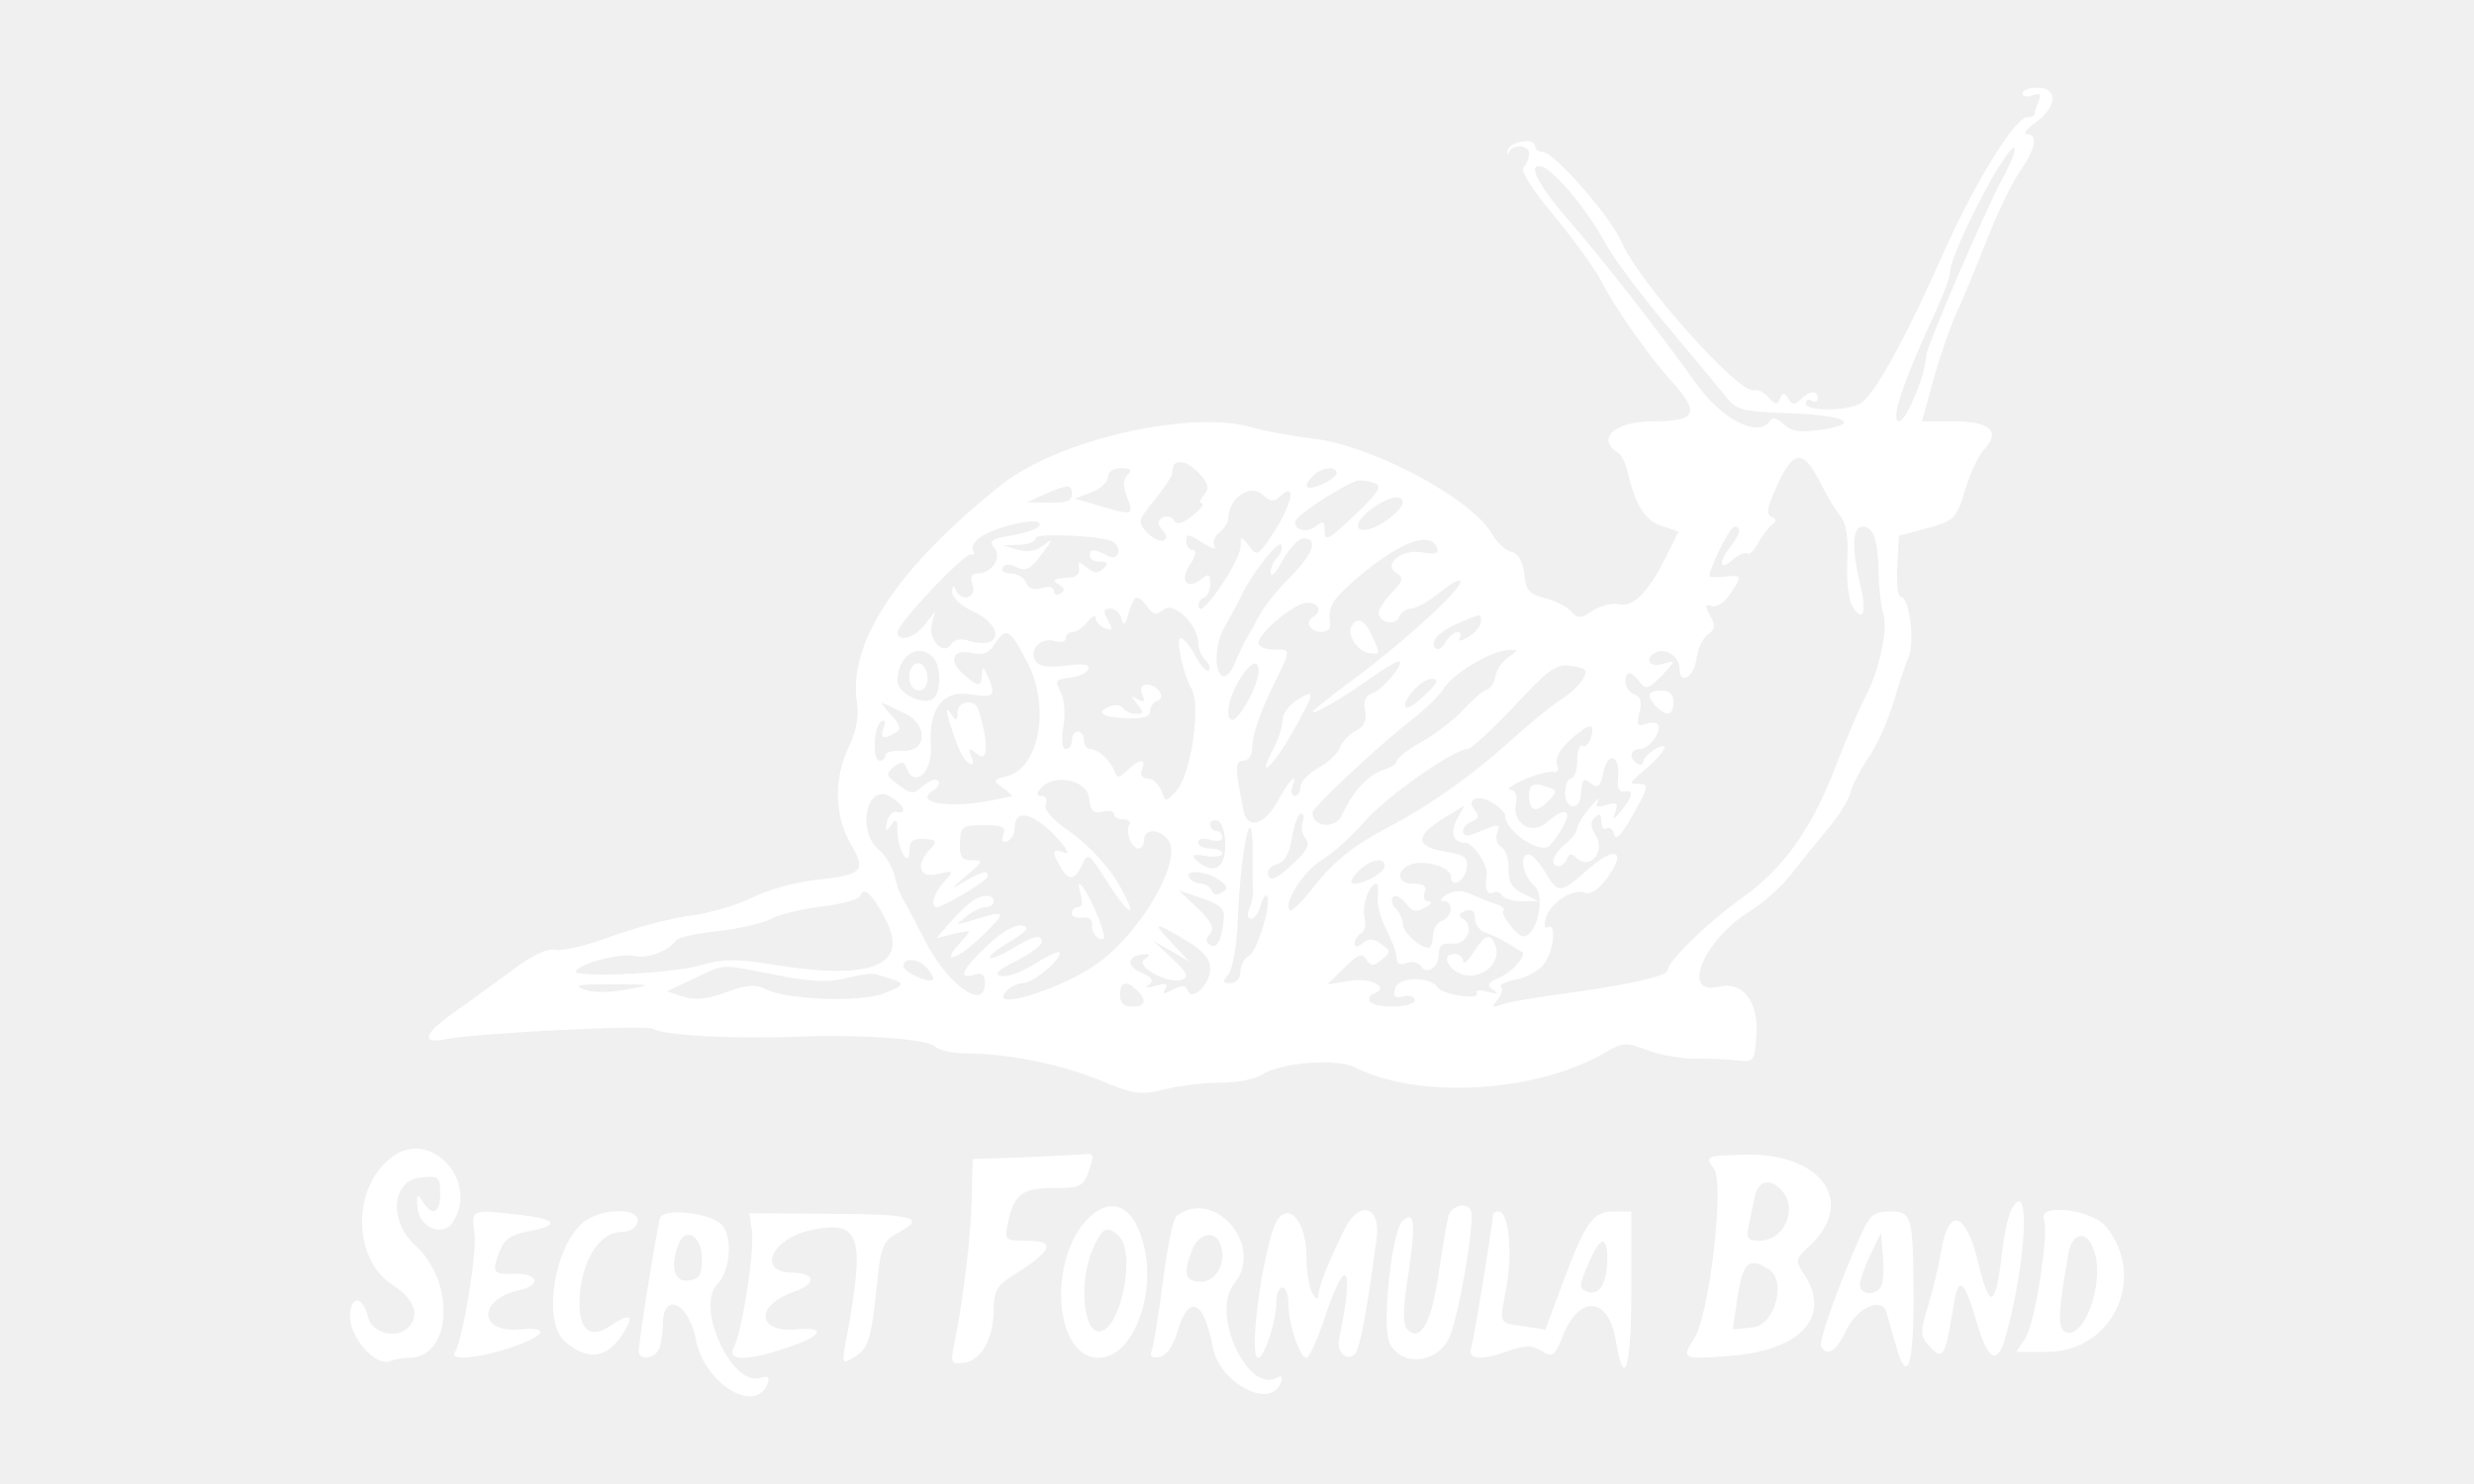
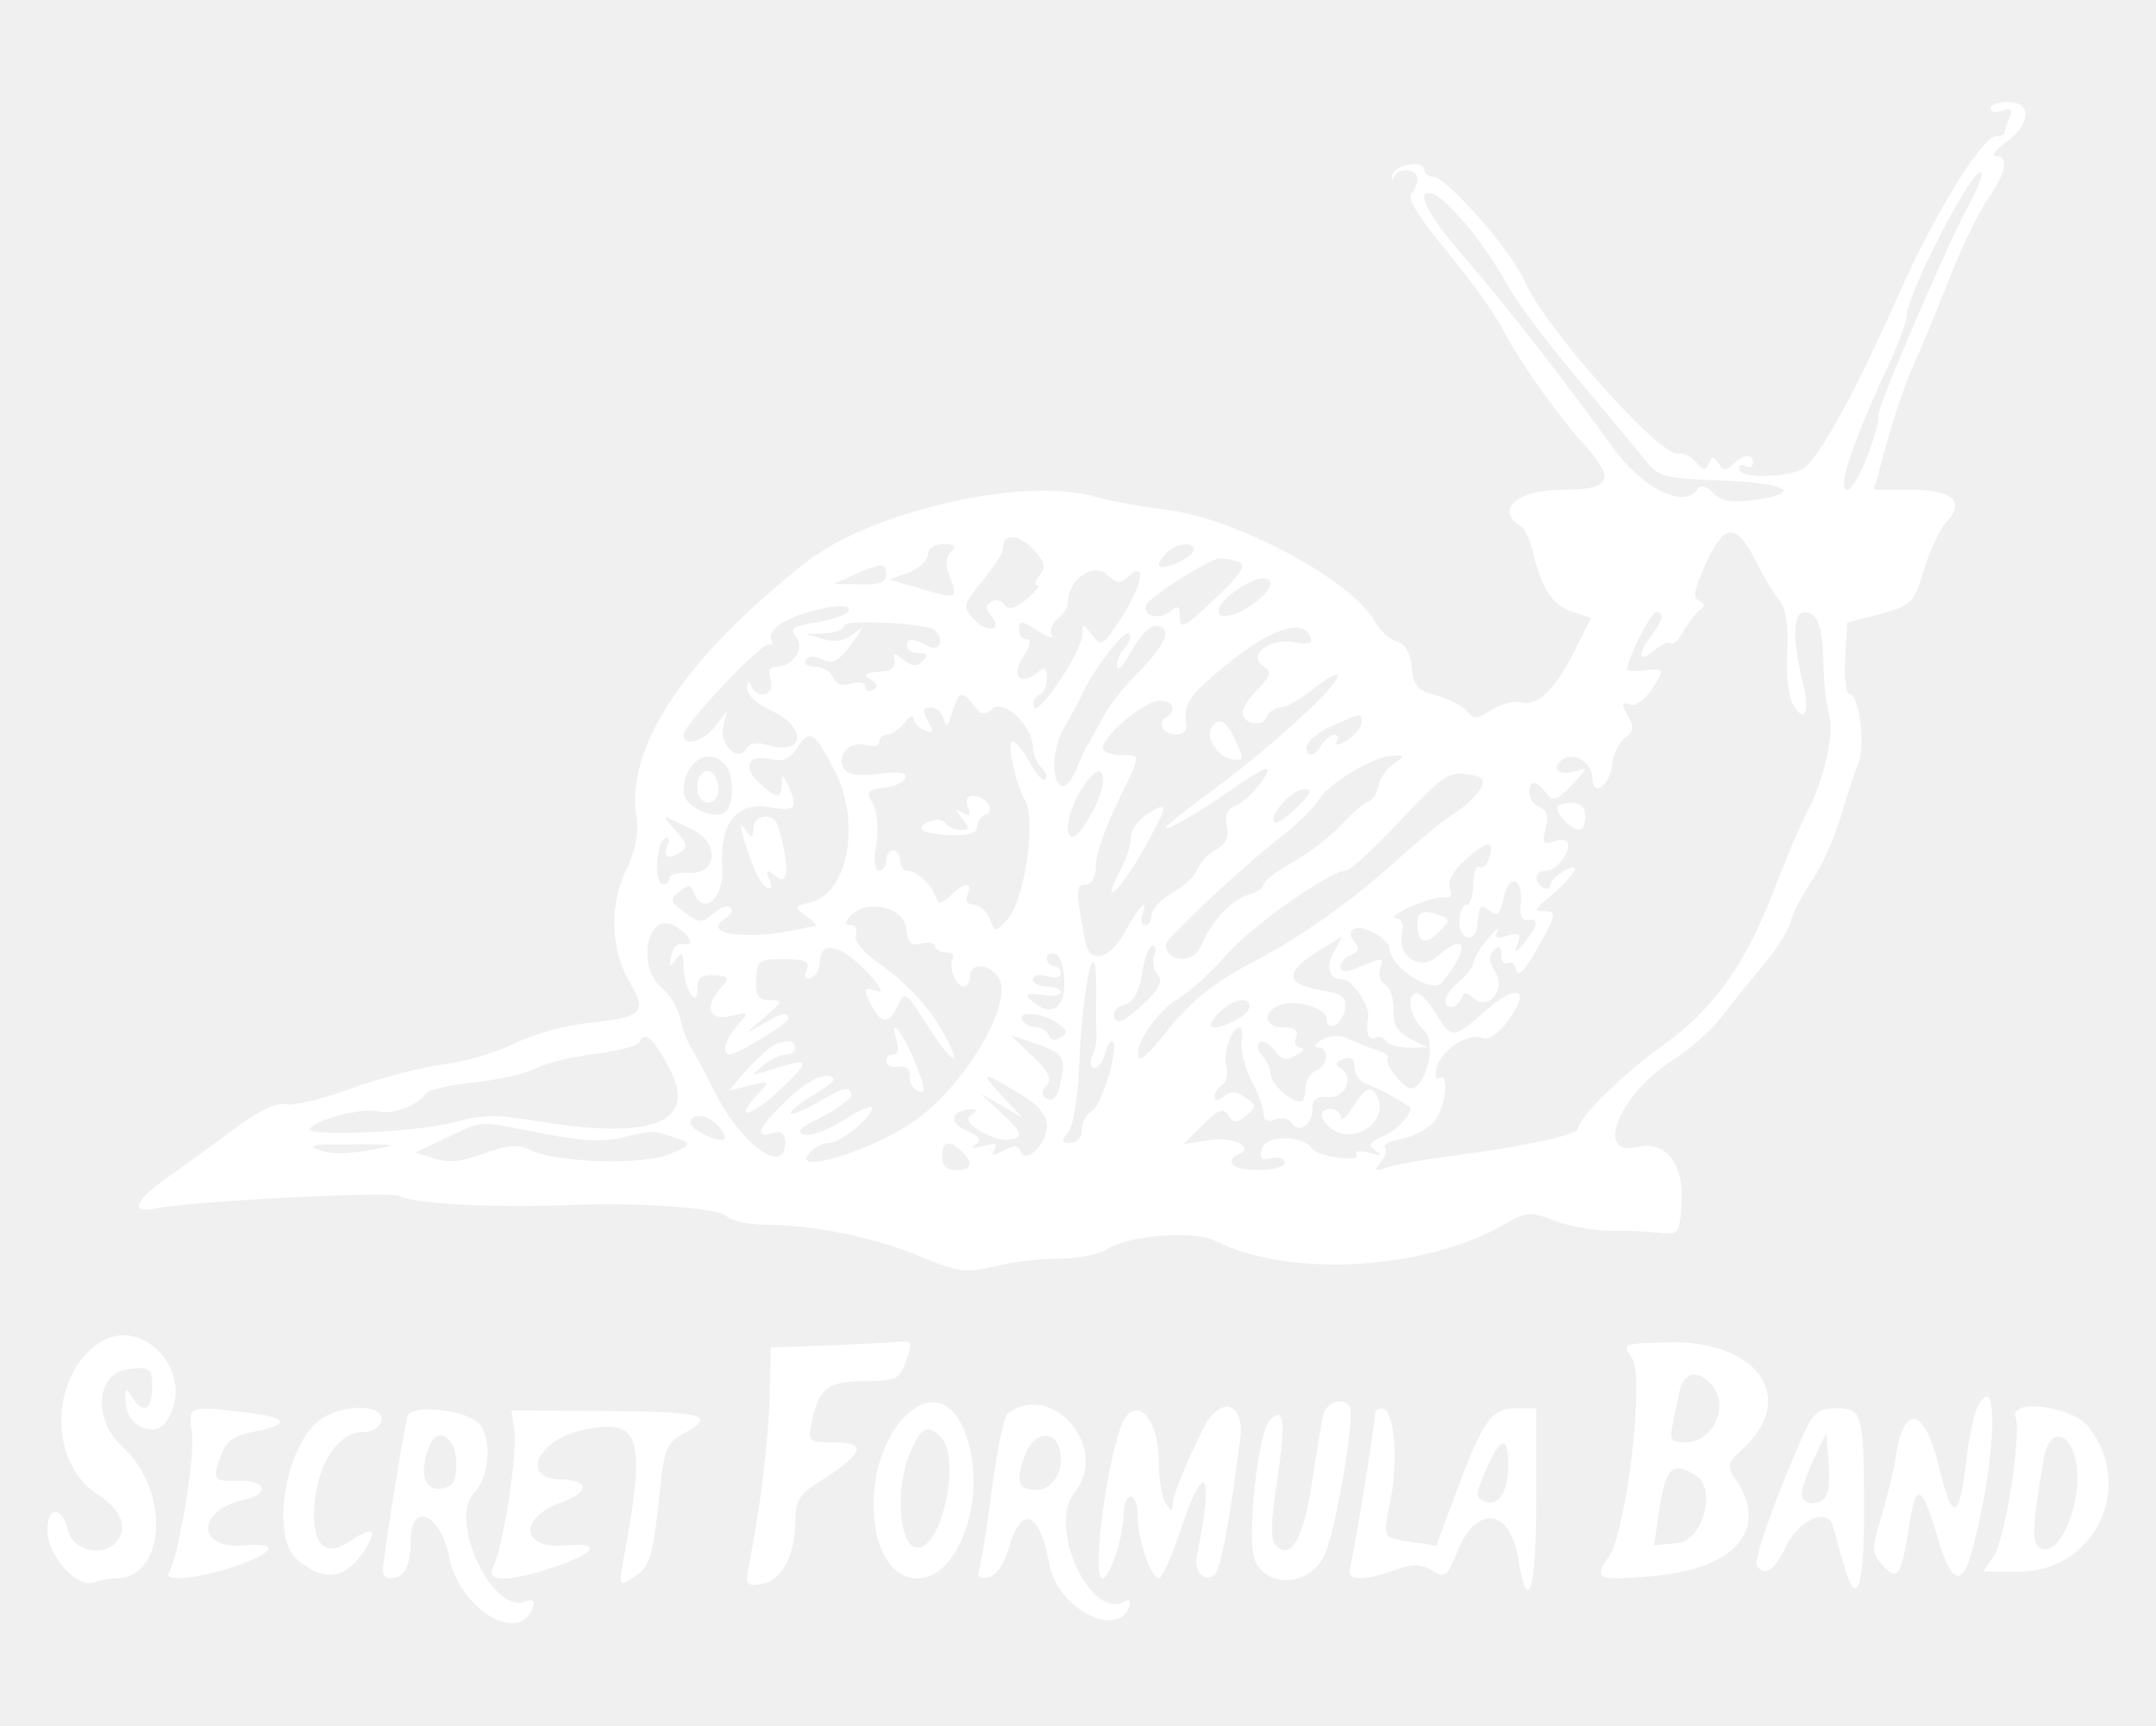
- <svg xmlns="http://www.w3.org/2000/svg" version="1.0" width="500pt" height="300pt" viewBox="0 0 500 400" preserveAspectRatio="xMidYMid meet" id="svg1779">
+ <svg xmlns="http://www.w3.org/2000/svg" version="1.0" width="500pt" height="400pt" viewBox="0 0 500 400" preserveAspectRatio="xMidYMid meet" id="svg1779">
  <defs id="defs1783" />
  <g transform="matrix(0.08105285,0,0,-0.07887991,2.874458,418.0369)" fill="#ffffff" stroke="none" id="g1777">
    <path d="m 5660,4981 c 0,-11 15,-14 33,-7 26,10 31,5 20,-22 -7,-19 -13,-39 -13,-44 0,-4 -11,-9 -25,-9 -40,-2 -176,-229 -277,-463 -128,-297 -233,-492 -278,-516 -49,-26 -180,-26 -180,1 0,12 9,16 20,9 11,-7 20,-3 20,9 0,28 -26,27 -57,-4 -20,-20 -28,-19 -41,2 -14,23 -19,23 -28,0 -9,-22 -16,-21 -38,5 -14,17 -36,28 -48,24 -48,-16 -383,369 -441,507 -35,86 -224,307 -261,307 -15,0 -26,10 -26,21 0,30 -86,15 -92,-16 -3,-15 0,-17 5,-5 15,29 67,25 67,-6 0,-14 -8,-35 -18,-45 -12,-12 27,-75 100,-165 65,-81 138,-184 161,-230 45,-91 157,-253 228,-334 99,-112 87,-140 -60,-140 -128,0 -191,-61 -113,-109 10,-6 23,-35 30,-66 27,-114 57,-163 112,-182 l 57,-20 -42,-86 c -58,-121 -110,-175 -156,-162 -22,5 -61,-5 -87,-22 -42,-28 -51,-28 -73,-2 -13,16 -52,36 -87,45 -52,14 -63,27 -68,82 -5,44 -19,70 -43,76 -20,5 -48,32 -63,59 -65,121 -397,304 -596,328 -72,9 -163,26 -202,38 -203,62 -644,-41 -833,-195 -347,-283 -515,-544 -481,-750 6,-42 -3,-94 -27,-145 -51,-108 -49,-235 5,-332 54,-95 43,-107 -122,-125 -62,-7 -155,-34 -206,-60 -51,-26 -142,-53 -202,-61 -60,-7 -178,-39 -262,-70 -84,-32 -170,-53 -190,-47 -25,6 -75,-18 -139,-67 -56,-42 -142,-107 -192,-143 -104,-74 -118,-113 -36,-96 97,21 671,51 693,36 37,-23 274,-36 502,-26 188,7 409,-9 433,-33 14,-14 61,-25 106,-25 138,0 315,-37 445,-92 112,-48 133,-51 214,-31 49,13 133,23 186,23 54,0 115,12 137,27 61,42 250,57 311,25 212,-110 604,-86 831,51 59,35 70,36 140,8 42,-16 113,-29 157,-29 44,1 107,-2 140,-6 58,-6 60,-3 66,88 7,115 -46,184 -126,164 -127,-32 -50,160 103,257 46,29 109,88 140,129 31,42 85,110 120,153 35,42 69,98 75,124 7,26 34,80 60,119 27,38 63,122 82,185 18,63 42,136 52,161 21,53 2,204 -26,204 -10,0 -15,47 -12,104 l 6,105 95,26 c 89,26 96,32 124,129 17,57 45,119 63,139 57,62 22,97 -99,97 h -107 l 39,145 c 22,80 56,181 76,225 20,44 65,156 100,248 35,92 85,199 112,238 52,77 60,124 22,125 -14,0 0,19 30,41 71,53 74,118 5,118 -27,0 -50,-9 -50,-19 z m -68,-295 c -54,-102 -252,-574 -252,-602 0,-59 -66,-224 -90,-224 -30,0 13,135 118,366 28,63 52,128 52,144 0,65 192,445 214,423 5,-6 -13,-54 -42,-107 z m -1427,-53 c 37,-46 87,-121 110,-167 24,-46 115,-172 204,-280 88,-108 177,-218 197,-244 33,-43 55,-49 204,-54 191,-7 249,-36 111,-57 -71,-10 -99,-6 -124,19 -21,21 -37,25 -46,12 -37,-60 -158,2 -244,125 -125,180 -311,425 -432,568 -103,123 -135,195 -76,173 16,-7 59,-49 96,-95 z m 825,-986 c 22,-45 52,-96 67,-114 17,-21 25,-72 21,-147 -4,-64 4,-134 16,-156 36,-62 50,-25 27,72 -29,126 -26,198 7,198 37,0 52,-43 54,-157 1,-51 8,-115 16,-143 16,-55 -15,-196 -64,-290 -17,-33 -60,-136 -95,-230 -80,-215 -175,-350 -314,-451 -110,-80 -245,-215 -245,-246 0,-19 -145,-52 -361,-81 -83,-11 -169,-27 -190,-35 -33,-12 -35,-10 -14,16 13,17 19,37 12,44 -8,7 15,18 51,26 35,7 77,31 93,54 32,46 40,142 11,124 -10,-6 -13,8 -7,30 13,52 90,104 130,88 19,-7 46,10 74,50 67,93 29,113 -61,32 -95,-86 -100,-87 -145,-11 -19,33 -44,60 -54,60 -34,0 -20,-73 20,-109 37,-34 6,-171 -38,-171 -21,0 -78,76 -66,88 6,6 -6,17 -27,23 -21,7 -57,22 -81,33 -29,14 -54,14 -80,-1 -20,-12 -26,-22 -12,-22 35,-1 31,-54 -5,-68 -16,-7 -30,-30 -30,-52 0,-23 -7,-41 -15,-40 -30,1 -85,54 -85,82 0,16 -11,40 -24,53 -13,13 -16,30 -8,39 8,8 27,-2 42,-22 21,-29 35,-32 64,-15 20,11 25,21 12,21 -14,1 -20,15 -13,31 8,22 -3,30 -40,30 -53,0 -57,47 -5,66 44,17 132,-10 132,-40 0,-44 45,-20 53,28 5,36 -7,45 -74,56 -98,17 -99,53 -1,115 l 67,42 -23,-44 c -26,-47 -15,-83 26,-83 27,0 77,-79 71,-111 -8,-41 2,-71 20,-60 10,6 24,3 31,-9 7,-11 37,-20 66,-20 l 54,1 -50,25 c -37,19 -50,41 -48,85 1,32 -10,66 -25,75 -14,8 -20,30 -13,48 10,25 5,30 -21,19 -18,-7 -46,-18 -63,-25 -16,-7 -30,-2 -30,10 0,13 14,29 31,35 22,9 24,18 9,38 -32,38 10,56 59,25 23,-14 41,-33 41,-42 0,-57 122,-138 151,-102 80,102 71,152 -13,77 -48,-45 -115,-3 -102,64 6,31 -1,47 -19,48 -15,0 5,15 43,33 39,18 82,30 98,28 17,-3 23,6 15,26 -7,20 9,51 42,82 66,60 85,63 71,10 -6,-22 -19,-35 -28,-29 -10,6 -18,-16 -18,-50 0,-33 -9,-61 -20,-61 -11,0 -20,-23 -20,-52 0,-54 48,-60 52,-6 4,57 9,62 35,40 22,-18 30,-10 40,39 15,74 56,59 49,-18 -4,-34 3,-51 19,-48 34,7 31,-16 -8,-65 -28,-35 -31,-35 -20,-4 10,30 5,34 -30,23 -31,-10 -38,-7 -28,14 8,15 -4,5 -27,-23 -23,-27 -41,-59 -42,-71 0,-11 -18,-36 -40,-54 -42,-36 -53,-75 -22,-75 10,0 23,11 28,25 7,19 15,20 34,1 43,-40 95,26 62,78 -18,29 -19,47 -4,62 16,16 22,12 22,-13 0,-20 8,-30 18,-24 11,6 22,-4 25,-22 5,-22 27,3 63,70 51,92 53,103 20,104 -33,0 -33,3 4,35 77,66 107,114 55,87 -25,-14 -45,-34 -45,-45 0,-11 -9,-15 -20,-8 -30,19 -24,50 9,50 32,0 77,67 58,86 -6,6 -25,6 -42,-1 -25,-9 -28,-1 -18,40 9,35 4,54 -17,62 -17,7 -30,26 -30,42 0,40 19,39 48,0 20,-27 29,-24 73,22 49,54 49,54 4,40 -44,-13 -64,15 -27,38 32,20 82,-12 82,-53 0,-61 49,-31 57,35 3,31 20,67 37,80 25,18 27,31 8,65 -19,35 -18,41 5,33 15,-6 42,11 60,39 43,65 42,68 -17,61 -27,-3 -50,-2 -50,2 0,30 68,169 82,169 26,0 21,-24 -13,-69 -41,-55 -36,-84 8,-44 20,18 42,28 48,21 6,-6 23,10 36,35 14,26 35,54 47,64 16,11 15,19 -1,26 -18,7 -16,29 7,83 61,149 95,156 156,31 z m -2063,31 c 28,-32 30,-47 12,-70 -13,-15 -16,-28 -6,-29 9,0 -5,-18 -31,-41 -35,-28 -53,-33 -63,-16 -8,13 -25,17 -38,9 -17,-11 -17,-22 -1,-41 36,-43 -11,-53 -49,-11 -33,37 -32,42 22,110 31,39 58,80 60,91 4,37 7,40 33,40 14,0 41,-19 61,-42 z m -242,-1 c -15,-15 -16,-38 -3,-72 25,-66 22,-68 -83,-36 l -89,27 55,21 c 30,12 55,36 55,53 0,18 18,30 44,30 33,0 38,-6 21,-23 z m 695,6 c 0,-9 -22,-27 -50,-39 -53,-24 -66,-8 -26,32 28,28 76,32 76,7 z m 128,-35 c 24,-9 10,-32 -59,-100 -99,-97 -109,-103 -109,-56 0,27 -6,28 -29,9 -30,-25 -78,-11 -67,20 8,23 179,135 209,137 13,1 38,-3 55,-10 z m -1008,-38 c 0,-22 -21,-30 -75,-28 l -75,1 60,28 c 78,35 90,35 90,-1 z m 634,-1 c 22,-22 38,-25 53,-10 67,67 45,-31 -33,-145 -36,-53 -40,-54 -65,-20 -27,35 -28,34 -28,-1 -1,-50 -128,-243 -138,-211 -5,14 1,29 14,34 13,4 23,26 23,48 0,34 -5,37 -29,17 -48,-40 -75,-5 -38,50 19,30 23,49 9,49 -12,0 -22,14 -22,30 0,27 8,26 54,-5 30,-19 48,-25 40,-12 -7,12 0,34 16,47 17,14 30,35 30,48 0,69 74,121 114,81 z m 466,-26 c 0,-22 -60,-74 -104,-89 -58,-20 -60,20 -3,64 54,43 107,55 107,25 z m -1209,-81 c -6,-10 -48,-25 -92,-32 -66,-11 -77,-19 -57,-42 27,-33 -8,-88 -56,-88 -20,0 -25,-13 -16,-40 14,-45 -39,-59 -57,-15 -6,16 -10,13 -11,-8 -1,-18 28,-47 67,-65 108,-51 99,-136 -11,-102 -27,9 -49,5 -59,-12 -25,-40 -77,14 -65,68 l 11,44 -34,-45 c -33,-45 -91,-62 -91,-26 0,30 223,272 244,266 10,-4 14,2 8,12 -6,10 1,29 17,42 53,44 226,81 202,43 z m 248,-55 c 30,-27 14,-65 -19,-47 -47,25 -60,25 -60,0 0,-11 15,-20 34,-20 26,0 28,-6 11,-23 -18,-18 -31,-17 -55,3 -27,22 -31,22 -26,-2 3,-15 -7,-29 -24,-31 -64,-5 -69,-8 -43,-25 19,-12 21,-21 5,-31 -12,-7 -22,-3 -22,9 0,14 -16,18 -40,10 -27,-8 -44,-2 -52,19 -7,17 -30,31 -51,31 -22,0 -34,9 -27,20 8,13 25,13 48,1 29,-15 45,-6 82,45 37,50 39,57 8,32 -26,-22 -54,-27 -88,-17 l -50,15 55,2 c 30,1 55,11 55,23 0,19 236,7 259,-14 z m 543,-53 c -12,-12 -22,-36 -21,-53 0,-17 19,3 40,44 22,41 53,75 69,75 51,0 33,-52 -45,-133 -41,-42 -86,-100 -100,-127 -14,-28 -33,-63 -43,-80 -10,-16 -28,-55 -40,-86 -12,-31 -31,-51 -42,-44 -29,18 -24,112 9,170 16,28 39,71 51,97 34,78 129,202 137,180 4,-11 -3,-31 -15,-43 z m 533,31 c 6,-17 -9,-21 -50,-13 -69,14 -134,-42 -84,-72 23,-15 20,-26 -17,-65 -24,-26 -44,-57 -44,-69 0,-34 56,-46 68,-15 6,16 24,29 40,29 16,0 57,24 91,52 35,29 67,49 72,43 18,-17 -194,-217 -376,-353 -63,-48 -115,-91 -115,-95 0,-12 100,47 190,113 44,32 87,59 96,59 26,1 -53,-97 -88,-109 -22,-7 -29,-27 -23,-59 6,-33 -3,-54 -32,-69 -22,-12 -45,-38 -52,-57 -6,-19 -38,-50 -71,-69 -33,-19 -60,-48 -60,-65 0,-17 -9,-31 -19,-31 -11,0 -14,16 -7,35 18,51 -12,19 -52,-57 -42,-77 -98,-93 -111,-31 -29,149 -30,173 -1,173 19,0 30,20 30,55 0,30 27,112 60,182 72,152 72,143 10,143 -27,0 -50,10 -50,22 0,35 121,138 162,138 41,0 51,-30 18,-50 -12,-7 -15,-21 -9,-31 17,-28 71,-23 68,6 -8,54 3,79 56,129 156,146 277,200 300,131 z m -964,-199 c 20,-28 30,-30 55,-9 34,28 114,-53 114,-116 0,-18 11,-44 24,-57 13,-13 18,-29 11,-36 -7,-6 -26,16 -44,50 -18,34 -40,62 -50,62 -17,0 10,-127 35,-170 35,-56 1,-298 -50,-354 -34,-38 -35,-38 -49,3 -9,22 -29,41 -46,41 -18,0 -25,12 -18,30 15,39 -8,38 -49,-3 -26,-26 -34,-27 -41,-5 -13,37 -55,78 -82,78 -11,0 -21,14 -21,30 0,17 -9,30 -20,30 -11,0 -20,-13 -20,-30 0,-16 -9,-30 -20,-30 -13,0 -16,30 -8,77 7,44 3,96 -10,119 -19,37 -16,42 31,48 30,3 57,16 62,29 5,17 -18,20 -76,12 -58,-7 -88,-3 -100,16 -23,38 18,83 64,68 20,-6 37,-2 37,10 0,11 10,21 23,21 12,0 35,16 49,35 15,19 27,25 27,12 1,-12 15,-28 31,-34 25,-10 27,-5 10,27 -17,31 -15,40 8,40 16,0 33,-16 37,-35 7,-26 12,-21 24,20 18,64 28,67 62,21 z m 1109,-51 c 0,-14 -19,-37 -42,-52 -23,-14 -36,-16 -29,-4 7,11 4,21 -7,21 -11,0 -29,-16 -40,-35 -10,-19 -25,-29 -33,-21 -21,22 11,58 78,87 78,34 73,34 73,4 z M 2352,3036 c 77,-152 40,-362 -69,-389 -47,-12 -47,-14 -12,-40 20,-15 33,-28 28,-29 -5,0 -27,-5 -49,-10 -155,-34 -284,-13 -208,33 15,9 20,23 13,31 -8,8 -31,0 -50,-18 -32,-29 -39,-29 -82,4 -41,31 -43,37 -15,61 26,21 33,20 43,-5 26,-68 85,-14 80,73 -8,132 39,195 133,180 78,-13 85,-5 56,63 -15,34 -17,35 -19,5 -1,-45 -13,-44 -64,3 -50,47 -32,86 33,70 35,-8 54,0 73,30 38,61 50,54 109,-62 z m -316,20 c 33,-33 30,-135 -4,-148 -39,-15 -112,27 -112,64 0,85 67,133 116,84 z m 1914,-3 c -20,-15 -39,-44 -42,-65 -3,-20 -16,-41 -29,-45 -12,-4 -47,-34 -76,-67 -29,-33 -91,-82 -138,-110 -47,-27 -85,-57 -85,-67 0,-9 -20,-23 -44,-30 -51,-16 -104,-76 -137,-153 -21,-50 -99,-45 -99,7 0,18 226,235 330,317 44,35 92,83 107,108 32,51 155,127 212,130 37,2 38,1 1,-25 z m -863,-146 c -20,-37 -43,-67 -52,-67 -30,0 -14,82 30,150 59,91 78,21 22,-83 z m 1113,74 c -10,-20 -43,-52 -74,-72 -31,-20 -105,-82 -166,-139 -128,-119 -269,-222 -410,-298 -119,-65 -181,-116 -258,-218 -32,-41 -62,-71 -67,-65 -24,23 45,134 106,172 36,22 99,80 140,129 71,85 298,250 344,250 12,0 82,66 155,146 117,129 140,146 191,138 48,-7 55,-14 39,-43 z m -525,-55 c -30,-30 -58,-49 -64,-44 -18,19 50,98 85,98 26,0 21,-12 -21,-54 z m -1729,-65 c 79,-40 71,-133 -11,-127 -30,2 -55,-5 -55,-15 0,-11 -8,-19 -19,-19 -25,0 -20,118 5,134 13,8 16,-1 8,-21 -14,-36 1,-42 41,-16 19,11 14,27 -18,62 -24,26 -35,43 -25,38 10,-4 43,-21 74,-36 z m 611,-288 c 5,-45 14,-55 45,-47 21,6 38,2 38,-8 0,-10 14,-18 31,-18 17,0 26,-8 20,-18 -14,-24 8,-82 31,-82 10,0 18,14 18,30 0,38 48,39 79,1 52,-63 -81,-307 -229,-420 -115,-88 -367,-170 -310,-101 14,17 39,30 56,30 34,0 124,76 124,104 0,9 -35,-7 -79,-35 -43,-29 -95,-49 -115,-45 -27,6 -14,20 49,52 47,25 85,54 85,64 0,29 -22,24 -97,-21 -37,-23 -71,-37 -76,-32 -5,4 25,30 67,55 60,38 68,49 39,55 -23,4 -68,-23 -115,-69 -84,-82 -99,-117 -42,-99 26,8 35,0 35,-29 0,-98 -127,-4 -201,149 -27,55 -58,115 -68,131 -11,17 -25,55 -31,86 -7,30 -30,71 -52,89 -76,65 -41,232 38,182 46,-29 58,-60 19,-52 -13,3 -27,-13 -31,-35 -6,-33 -3,-35 14,-10 16,24 21,21 21,-20 1,-65 39,-130 40,-67 0,33 11,42 49,40 42,-3 45,-7 20,-35 -51,-55 -37,-101 26,-85 54,13 54,12 20,-27 -34,-38 -47,-86 -24,-86 23,0 169,91 169,105 0,22 -15,19 -76,-17 -51,-31 -51,-30 6,20 55,47 56,52 18,52 -34,0 -42,12 -40,60 2,56 7,60 79,60 62,0 75,-6 65,-32 -8,-20 -3,-28 13,-23 14,5 25,26 25,46 0,64 57,54 130,-23 41,-44 56,-69 35,-62 -40,15 -43,6 -14,-47 27,-51 48,-49 73,6 19,43 23,40 85,-61 80,-130 106,-124 29,7 -30,52 -98,125 -150,163 -62,44 -92,79 -85,97 6,16 0,29 -13,29 -18,0 -19,7 -4,25 43,53 153,31 161,-32 z m 710,-83 c -6,-17 -2,-42 10,-56 16,-20 5,-42 -46,-90 -49,-47 -70,-56 -78,-36 -6,17 6,32 28,38 26,7 42,35 51,92 7,45 21,82 30,82 9,0 12,-14 5,-30 z m -257,-82 c 0,-80 -46,-100 -100,-44 -14,14 -3,18 35,11 30,-5 55,-2 55,8 0,9 -18,17 -40,17 -22,0 -40,10 -40,21 0,13 17,16 40,9 23,-7 40,-4 40,9 0,11 -9,21 -20,21 -11,0 -20,10 -20,22 0,12 11,18 25,13 14,-5 25,-42 25,-87 z m 91,-33 c -1,-47 0,-98 1,-115 2,-16 -4,-46 -12,-65 -8,-20 -6,-35 6,-35 10,0 25,20 31,44 6,24 16,40 21,35 19,-19 -31,-189 -59,-205 -16,-9 -29,-34 -29,-55 0,-23 -14,-39 -32,-39 -27,0 -28,5 -8,30 15,18 29,102 32,195 10,248 51,425 49,210 z m 439,-34 c 0,-22 -65,-61 -102,-61 -15,0 -11,15 12,40 38,42 90,54 90,21 z m -551,-48 c 30,-21 32,-30 10,-43 -16,-11 -30,-8 -34,6 -5,13 -21,24 -35,24 -15,0 -33,9 -40,20 -18,30 56,24 99,-7 z m 528,-58 c -3,-25 10,-76 29,-113 19,-38 34,-81 34,-97 0,-19 12,-25 33,-16 19,7 40,2 48,-11 20,-32 59,-4 59,43 0,28 12,37 44,34 49,-6 77,60 36,85 -17,10 -14,18 8,27 22,8 32,0 32,-25 0,-21 16,-43 35,-49 19,-7 53,-23 75,-37 22,-14 42,-27 45,-28 21,-8 -27,-67 -70,-87 -43,-19 -48,-27 -24,-44 21,-14 16,-16 -19,-6 -27,8 -42,5 -36,-5 15,-25 -112,-6 -128,18 -26,40 -132,40 -143,-1 -8,-29 -1,-36 28,-28 20,5 37,0 37,-13 0,-26 -133,-30 -149,-4 -6,10 -1,22 12,26 58,20 -9,57 -80,44 l -73,-12 56,57 c 45,46 59,52 73,28 15,-24 23,-24 51,-1 31,26 31,30 -2,54 -25,19 -42,20 -61,3 -19,-15 -27,-15 -27,-1 0,12 10,28 22,35 12,7 17,32 11,54 -10,39 16,115 39,115 6,0 8,-20 5,-45 z m -1637,-76 c 82,-160 -47,-212 -384,-154 -110,19 -155,18 -231,-4 -100,-29 -429,-44 -414,-19 17,27 151,62 194,51 42,-11 114,16 138,52 7,11 70,26 140,33 70,8 150,27 177,42 28,15 104,34 169,42 66,8 123,24 127,36 11,34 41,7 84,-79 z m 1125,-3 c -8,-72 -23,-100 -46,-85 -15,9 -15,20 0,38 16,19 6,41 -41,87 l -62,61 77,-27 c 63,-22 76,-36 72,-74 z m -120,-73 c 51,-32 75,-61 75,-93 0,-53 -61,-115 -75,-75 -6,19 -18,19 -49,3 -31,-17 -37,-16 -26,2 11,18 2,21 -32,11 -31,-9 -39,-7 -22,4 18,13 11,25 -29,43 -53,24 -39,61 23,61 11,0 7,-8 -8,-17 -36,-23 80,-88 125,-70 23,9 16,25 -33,72 l -64,61 60,-35 60,-36 -60,66 c -66,72 -57,72 55,3 z m -865,-93 c 14,-17 22,-34 18,-38 -15,-14 -98,27 -98,47 0,31 52,25 80,-9 z m -503,-22 c 118,-24 176,-26 232,-11 41,11 85,18 97,14 106,-31 107,-33 34,-64 -78,-34 -329,-25 -402,14 -30,16 -62,13 -128,-12 -63,-24 -102,-28 -142,-15 l -55,18 89,43 c 108,53 85,51 275,13 z m -500,-50 c -56,-11 -111,-11 -140,1 -36,14 -14,18 93,17 139,0 139,-1 47,-18 z m 1699,-2 c 35,-35 29,-56 -16,-56 -27,0 -40,13 -40,40 0,45 21,51 56,16 z" id="path1703" />
    <path d="m 4420,2924 c 0,-9 11,-27 24,-40 35,-35 56,-29 56,16 0,27 -13,40 -40,40 -22,0 -40,-7 -40,-16 z" id="path1705" />
    <path d="m 4020,2581 c 0,-54 24,-61 63,-19 30,30 30,36 4,46 -51,20 -67,14 -67,-27 z" id="path1707" />
    <path d="m 3430,3160 c -17,-28 19,-86 58,-92 38,-5 38,-4 9,61 -25,54 -47,64 -67,31 z" id="path1709" />
    <path d="m 3245,2905 c -25,-16 -45,-47 -45,-68 0,-22 -14,-66 -31,-98 -59,-115 2,-57 67,63 74,136 75,147 9,103 z" id="path1711" />
    <path d="m 2734,2927 c 10,-25 6,-29 -16,-16 -24,14 -24,12 -1,-17 24,-29 23,-34 -3,-34 -18,0 -37,9 -43,19 -7,11 -25,14 -42,8 -53,-20 -30,-38 51,-42 56,-2 80,5 80,24 0,15 11,31 24,36 30,10 2,55 -35,55 -18,0 -23,-12 -15,-33 z" id="path1713" />
    <path d="m 2120,2865 c -1,-30 -4,-31 -22,-5 -16,23 -17,18 -7,-20 26,-90 46,-136 68,-149 13,-8 16,0 7,23 -12,32 -10,33 22,7 34,-28 35,45 1,154 -12,38 -69,30 -69,-10 z" id="path1715" />
    <path d="m 1973,3026 c -25,-25 -13,-86 17,-86 17,0 30,17 30,39 0,42 -26,68 -47,47 z" id="path1717" />
    <path d="m 2529,2245 c 8,-27 5,-45 -8,-45 -11,0 -21,-9 -21,-21 0,-11 16,-18 35,-15 23,4 34,-6 32,-28 -1,-18 10,-38 25,-44 21,-8 20,7 -5,74 -36,93 -80,154 -58,79 z" id="path1719" />
    <path d="m 2160,2214 c -16,-14 -48,-46 -70,-72 l -40,-48 59,15 c 60,14 60,14 22,-28 -73,-80 -13,-63 70,20 89,89 85,92 -54,47 -34,-10 -34,-9 2,20 21,18 50,32 65,32 14,0 26,9 26,20 0,27 -44,24 -80,-6 z" id="path1721" />
    <path d="m 3835,2045 c -19,-30 -34,-44 -34,-30 -1,14 -14,25 -29,25 -54,0 -12,-70 45,-74 61,-4 110,52 91,103 -17,44 -34,39 -73,-24 z" id="path1723" />
    <path d="m 245,1350 c -138,-99 -140,-349 -5,-440 71,-47 93,-100 58,-142 -38,-46 -124,-27 -138,31 -17,74 -60,76 -60,2 0,-74 85,-171 133,-153 16,7 45,12 64,12 142,1 155,258 19,385 -88,83 -77,222 19,231 61,6 65,2 65,-55 0,-68 -27,-80 -59,-26 -18,29 -21,25 -16,-25 6,-66 85,-98 117,-47 87,138 -70,318 -197,227 z" id="path1725" />
    <path d="m 2340,1345 -170,-6 -3,-135 c -3,-131 -27,-337 -57,-491 -14,-72 -13,-76 32,-70 58,9 97,82 98,182 0,59 11,81 55,110 143,92 157,125 53,125 -71,0 -73,2 -60,63 19,96 47,117 152,117 89,0 98,5 117,60 18,52 16,59 -13,56 -19,-2 -110,-7 -204,-11 z" id="path1727" />
    <path d="m 4635,1306 c 35,-54 -16,-503 -66,-580 -45,-70 -39,-73 126,-59 233,20 332,137 237,282 -28,43 -26,49 19,92 159,150 42,320 -215,313 -130,-4 -131,-4 -101,-48 z m 221,-70 c 61,-61 15,-176 -70,-176 -39,0 -45,8 -36,50 5,28 15,73 20,100 12,54 47,65 86,26 z m -40,-273 c 62,-39 21,-192 -52,-199 l -67,-7 14,97 c 19,133 38,152 105,109 z" id="path1729" />
    <path d="m 5624,1167 c -11,-20 -26,-92 -33,-158 -21,-182 -40,-186 -79,-19 -40,170 -98,186 -122,35 -6,-41 -25,-123 -42,-182 -29,-99 -29,-109 5,-146 42,-47 52,-30 76,128 17,120 36,109 80,-46 35,-125 67,-145 92,-58 72,252 88,570 23,446 z" id="path1731" />
    <path d="m 2575,1155 c -155,-120 -145,-495 15,-495 110,0 191,209 149,385 -29,121 -93,164 -164,110 z m 81,-79 c 59,-59 5,-326 -66,-326 -53,0 -66,172 -22,278 32,77 50,86 88,48 z" id="path1733" />
    <path d="m 3752,1145 c -5,-19 -20,-109 -33,-199 -24,-168 -60,-233 -103,-190 -17,17 -16,67 3,194 25,170 20,217 -20,177 -36,-36 -69,-359 -43,-416 36,-80 152,-73 196,12 32,62 91,413 74,442 -16,28 -63,15 -74,-20 z" id="path1735" />
    <path d="m 514,1085 c 9,-67 -39,-365 -66,-408 -17,-27 78,-19 178,15 125,42 143,75 37,65 -137,-13 -138,103 -1,134 78,17 63,60 -19,56 -68,-3 -73,5 -44,81 14,36 39,54 90,63 108,20 102,42 -15,56 -174,21 -171,22 -160,-62 z" id="path1737" />
    <path d="M 884,1129 C 782,1057 736,785 815,715 c 80,-70 145,-57 200,40 30,53 12,57 -51,13 -72,-50 -111,-5 -99,118 11,116 69,203 136,204 30,0 51,13 55,35 9,46 -108,49 -172,4 z" id="path1739" />
    <path d="m 1131,1138 c -10,-31 -71,-420 -71,-455 0,-35 54,-27 68,9 7,17 12,53 12,80 0,117 86,78 110,-50 28,-150 197,-257 238,-151 9,24 2,29 -24,20 -95,-30 -216,242 -143,320 47,50 52,173 10,208 -46,39 -188,52 -200,19 z m 139,-138 c 0,-57 -8,-71 -45,-76 -47,-7 -62,50 -32,125 23,61 77,26 77,-49 z" id="path1741" />
    <path d="m 1436,1095 c 10,-65 -32,-346 -60,-400 -23,-46 41,-47 170,-3 125,42 143,75 37,65 -129,-12 -137,81 -11,127 81,29 79,65 -4,67 -116,3 -66,116 64,145 166,37 183,-17 116,-383 -13,-74 -12,-76 28,-51 47,30 56,56 75,240 14,144 20,157 78,189 85,48 43,59 -225,61 l -276,2 z" id="path1743" />
    <path d="m 2849,1146 c -12,-9 -32,-109 -46,-222 -14,-114 -31,-221 -37,-238 -8,-21 -1,-28 25,-23 24,5 46,36 60,86 37,131 88,109 117,-51 23,-127 196,-218 228,-120 5,16 0,22 -12,15 -98,-61 -225,219 -144,321 100,128 -63,327 -191,232 z m 144,-96 c 23,-60 -11,-130 -63,-130 -54,0 -62,26 -30,109 21,56 75,68 93,21 z" id="path1745" />
    <path d="m 3186,1135 c -44,-58 -103,-475 -67,-475 21,0 61,126 61,195 0,25 9,45 20,45 11,0 20,-26 20,-57 0,-69 38,-183 60,-183 9,0 36,61 60,135 72,224 100,185 49,-69 -10,-47 24,-81 52,-53 16,16 40,144 72,394 15,111 -57,134 -106,33 -50,-103 -87,-197 -87,-223 -1,-21 -5,-20 -20,3 -11,17 -20,72 -20,124 0,113 -52,186 -94,131 z" id="path1747" />
    <path d="m 3900,1150 c 0,-29 -63,-425 -72,-455 -13,-42 29,-46 126,-11 54,20 76,19 108,-1 37,-23 43,-18 72,56 55,138 150,128 174,-18 28,-177 52,-99 52,168 v 271 h -58 c -70,0 -95,-36 -171,-247 l -57,-157 -69,11 c -89,14 -84,4 -60,135 21,116 7,258 -26,258 -10,0 -19,-5 -19,-10 z m 380,-155 c -1,-82 -27,-124 -67,-109 -28,11 -27,20 3,93 41,98 64,103 64,16 z" id="path1749" />
    <path d="m 5130,1095 c -75,-169 -149,-380 -139,-397 22,-35 49,-17 84,57 36,77 118,114 133,61 4,-14 18,-65 31,-112 38,-140 60,-77 59,169 -1,274 -5,287 -80,287 -47,0 -65,-13 -88,-65 z m 62,-187 c -14,-37 -72,-36 -72,1 0,16 16,63 35,104 l 35,74 6,-76 c 4,-41 2,-88 -4,-103 z" id="path1751" />
    <path d="m 5732,1133 c 17,-46 -30,-357 -62,-406 l -31,-47 h 103 c 217,0 334,252 197,427 -47,60 -229,83 -207,26 z m 169,-116 c 31,-114 -41,-304 -101,-267 -23,14 -20,73 13,266 14,80 67,81 88,1 z" id="path1753" />
  </g>
</svg>
